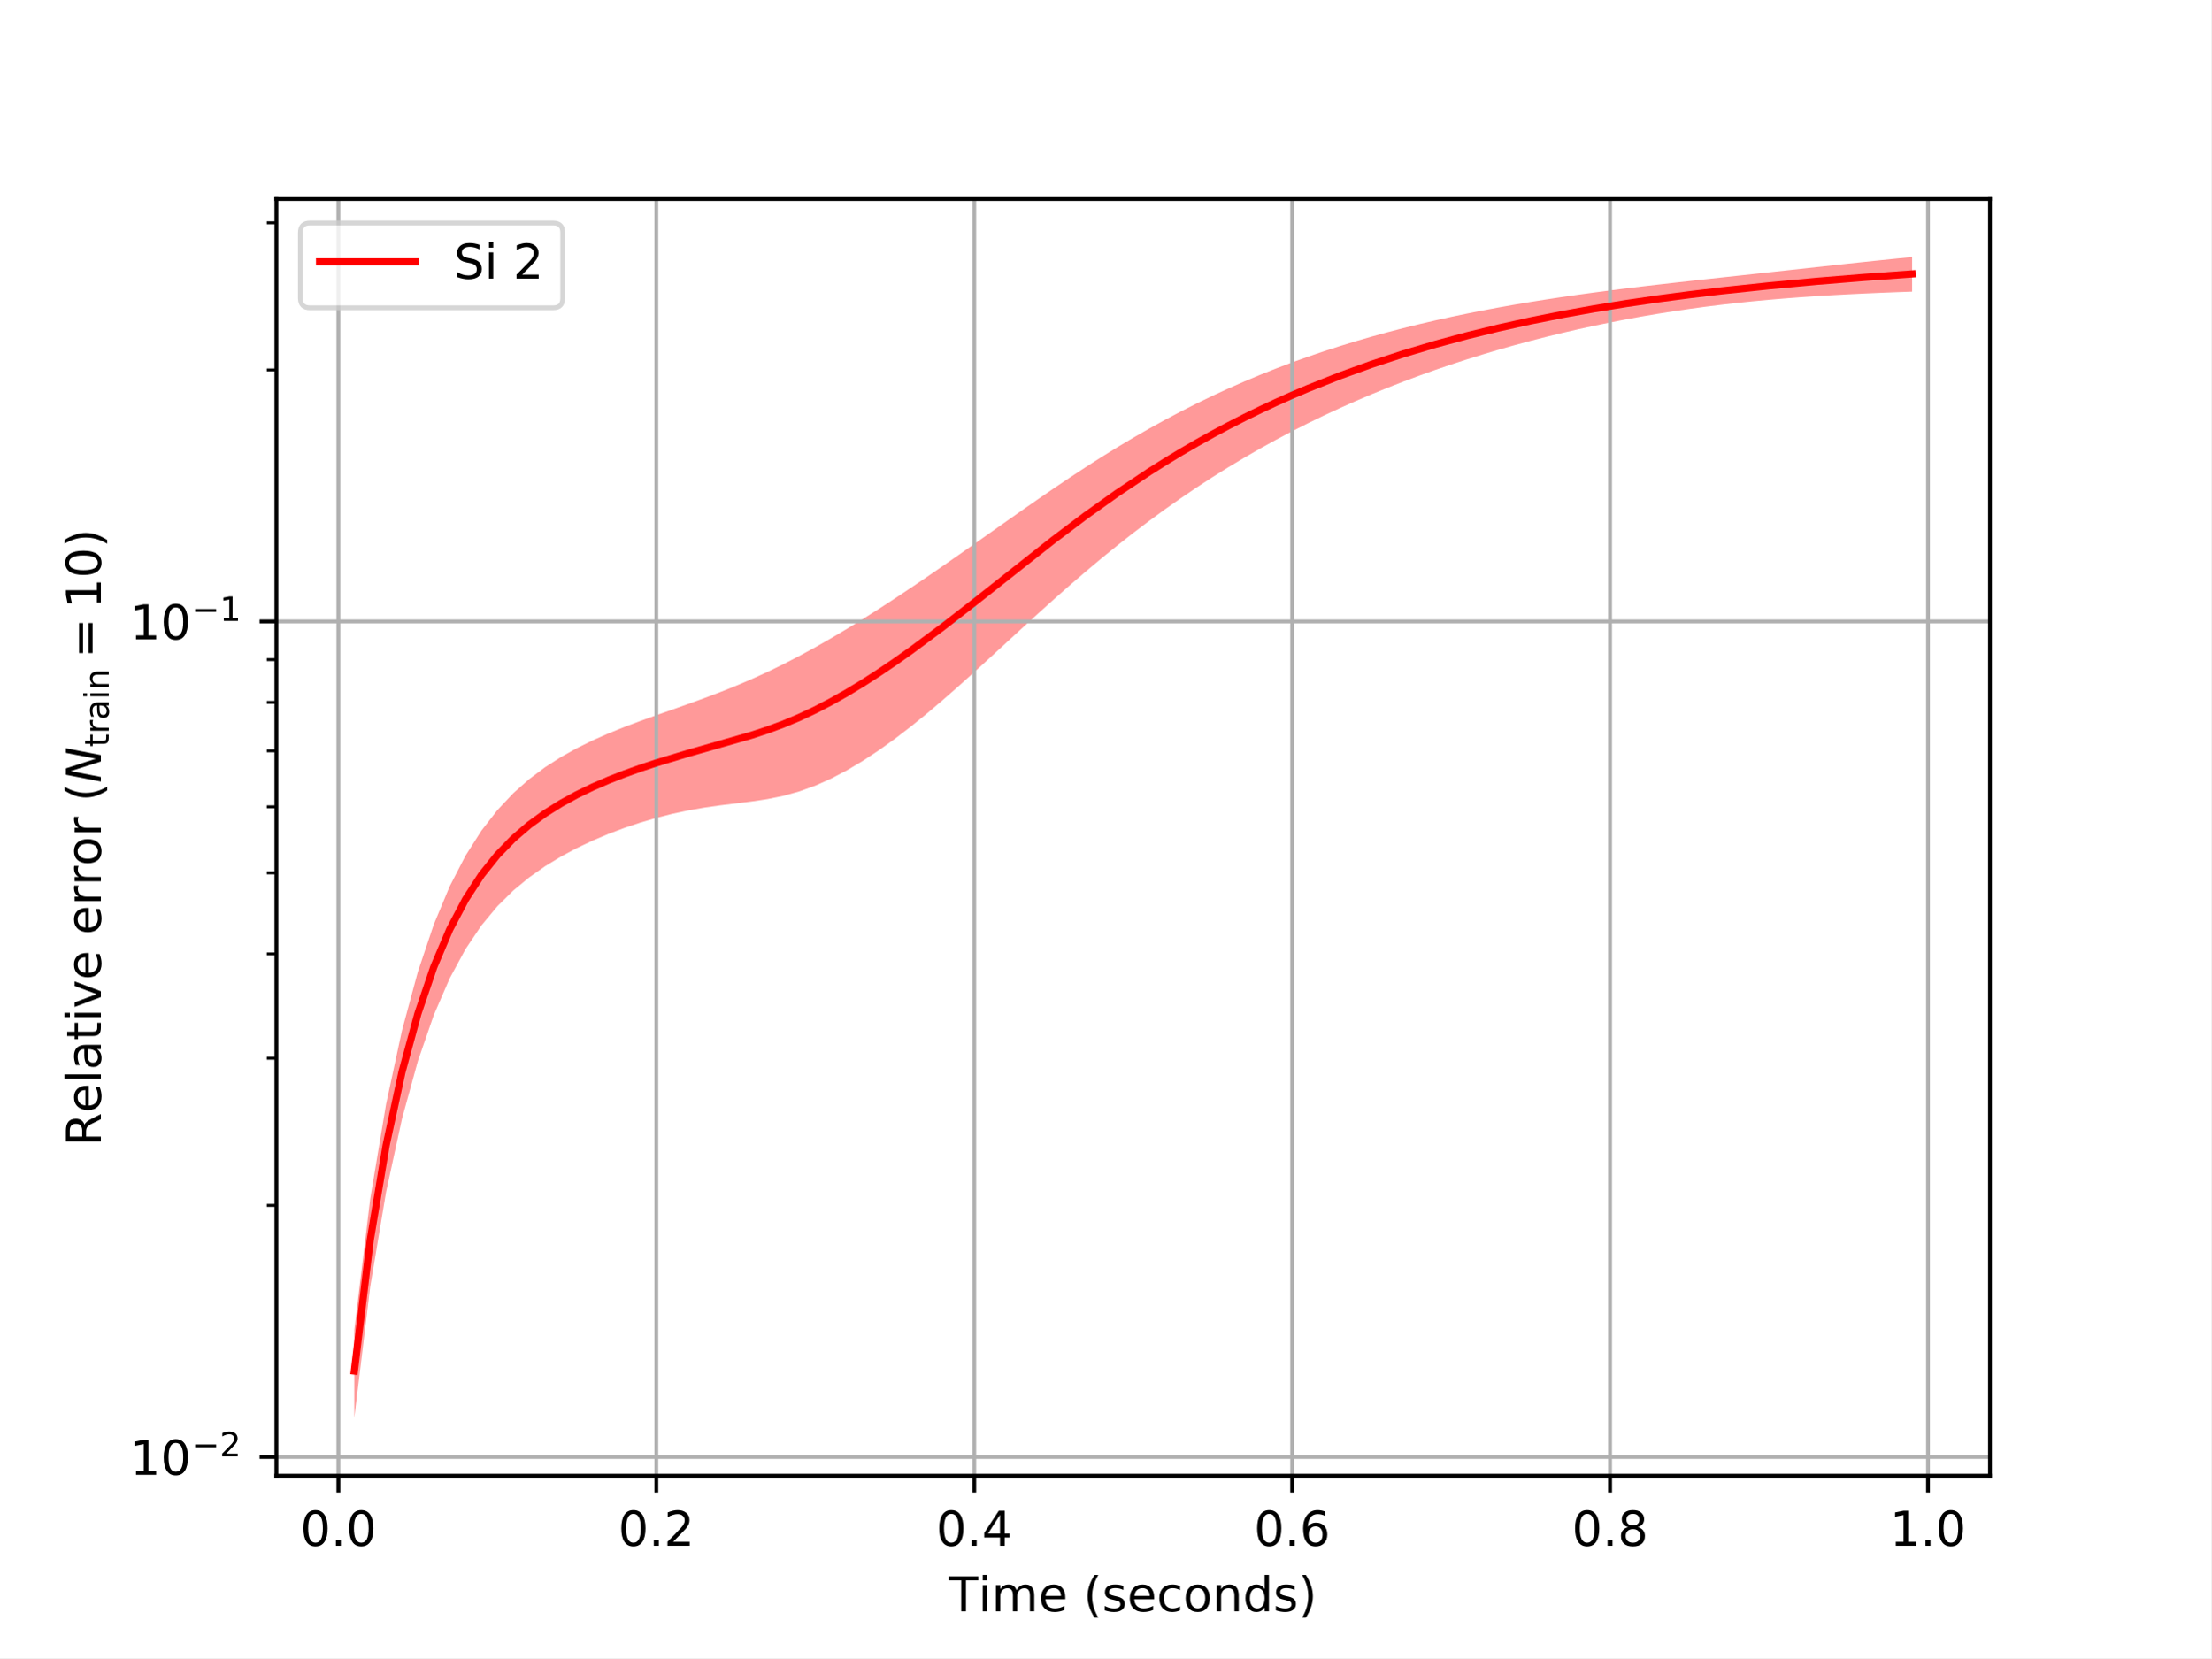
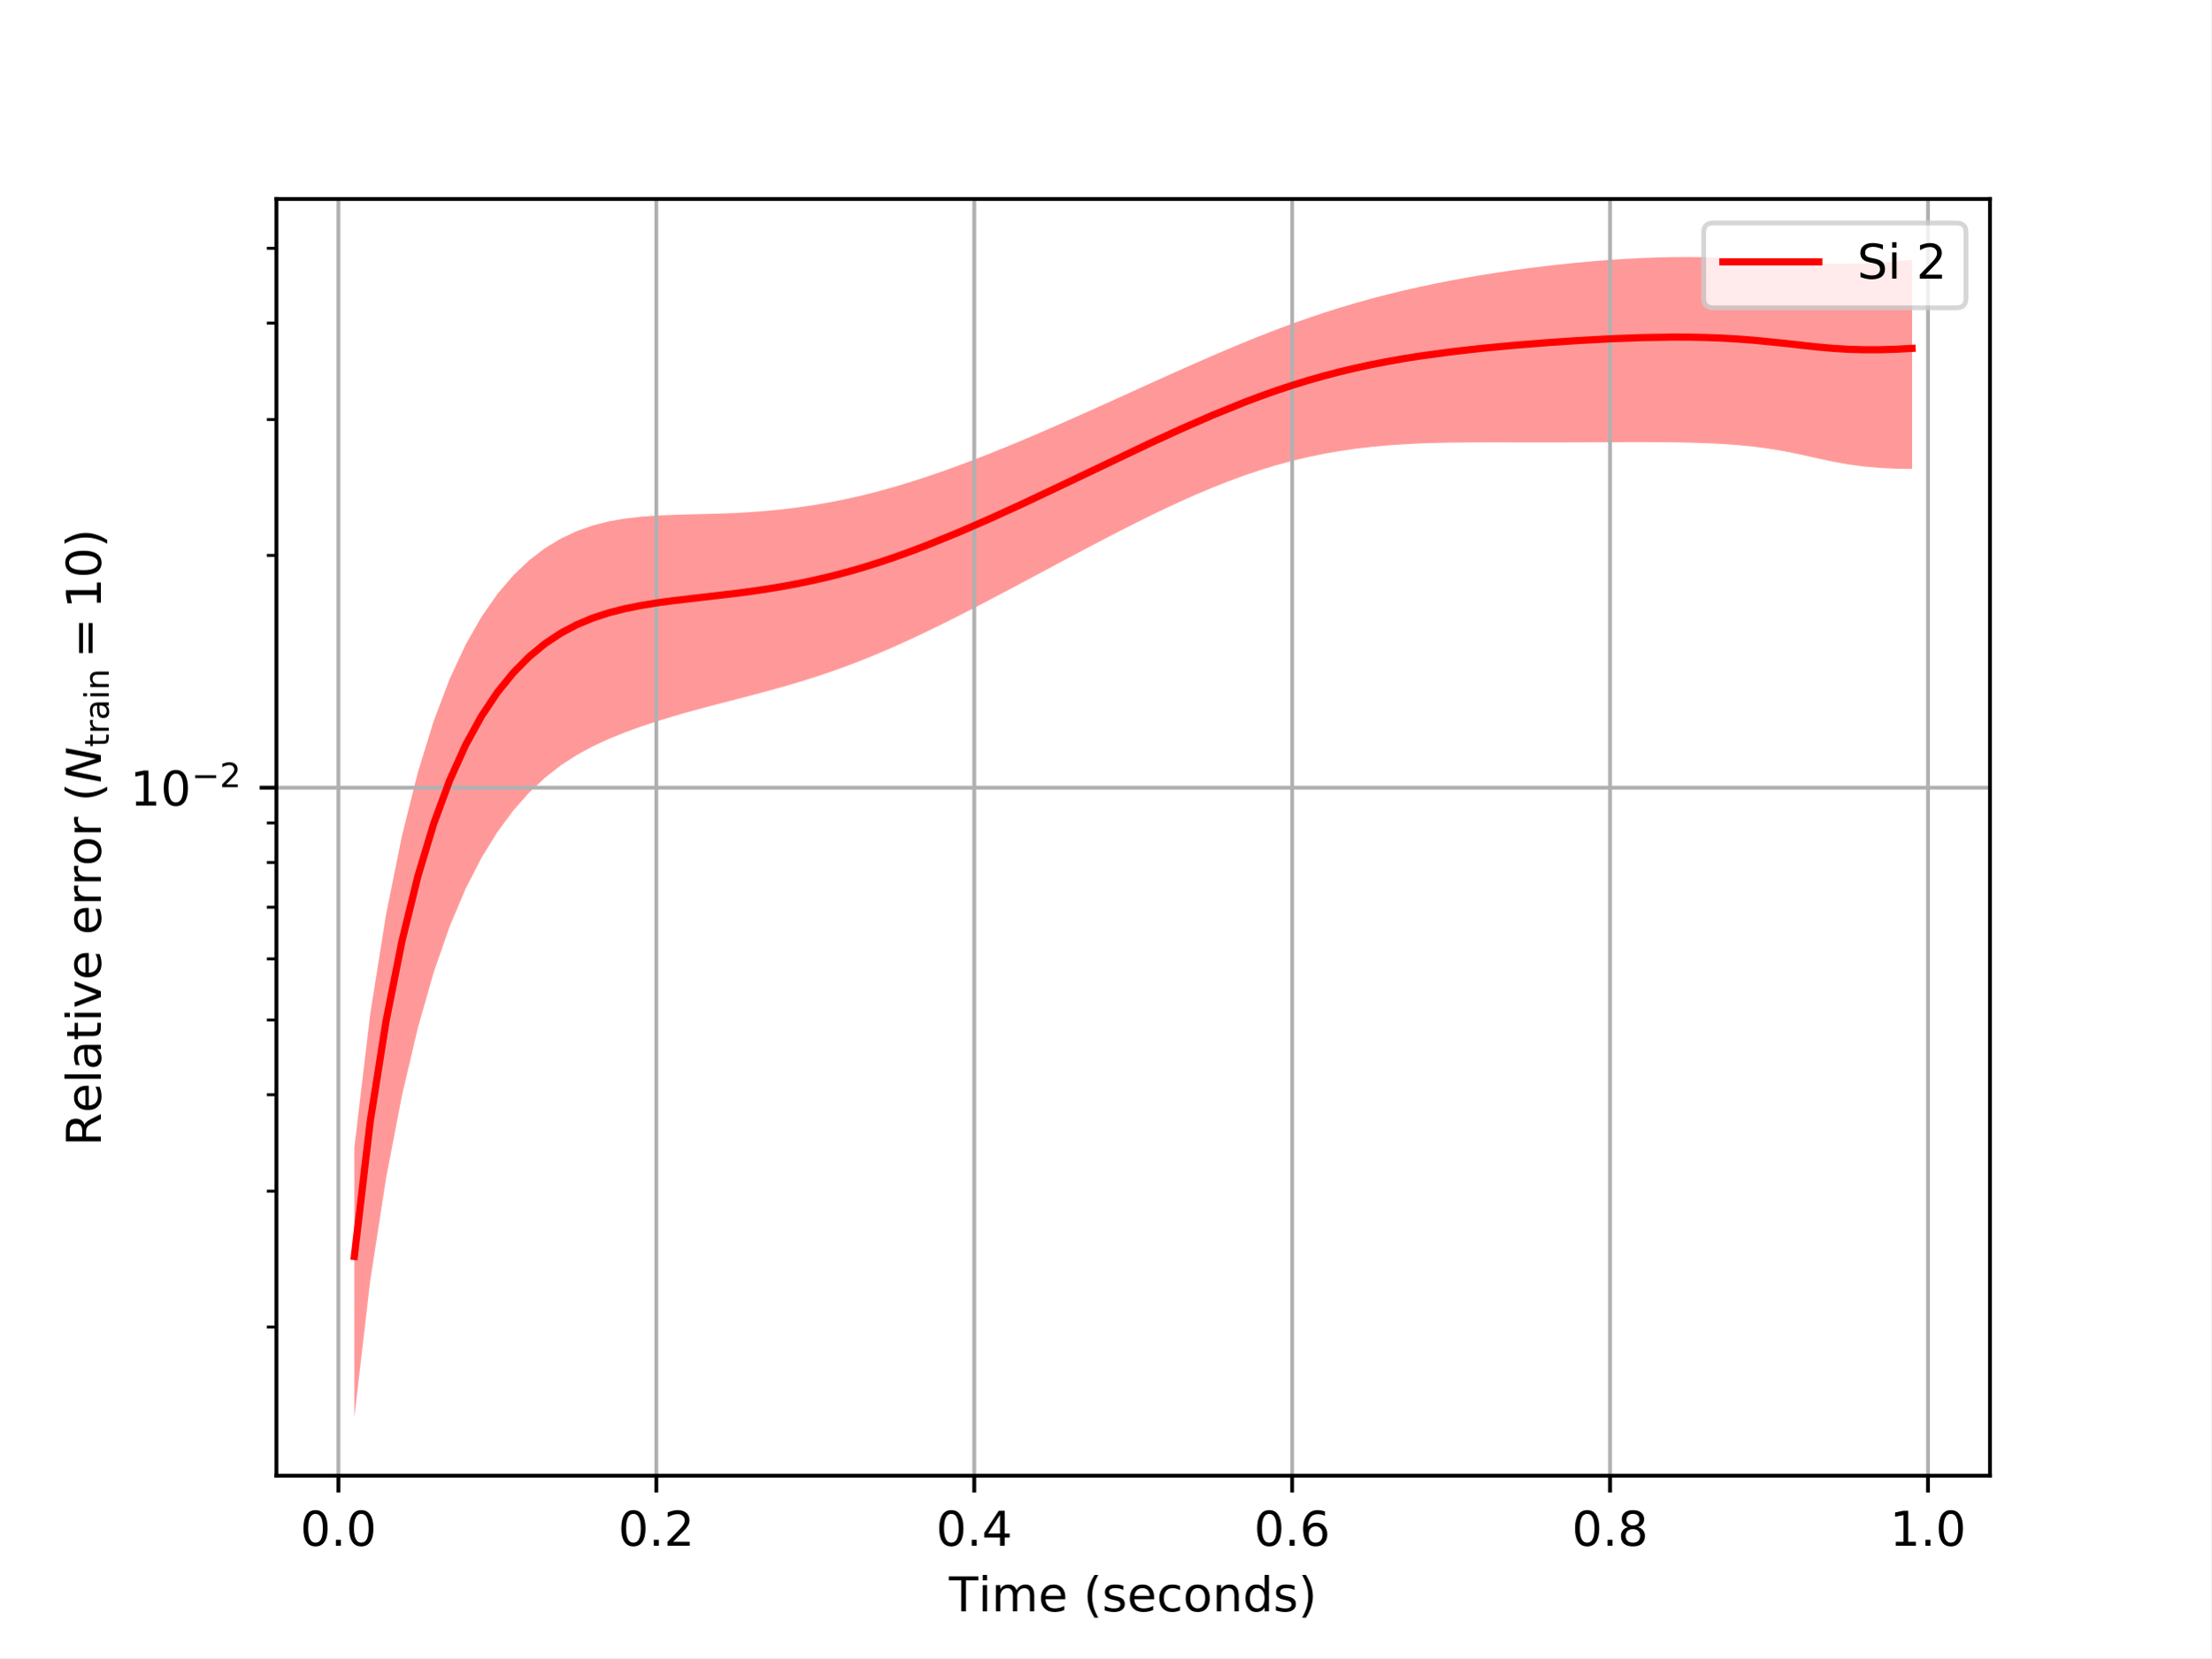
<svg xmlns="http://www.w3.org/2000/svg" xmlns:xlink="http://www.w3.org/1999/xlink" height="345.6pt" version="1.1" viewBox="0 0 460.8 345.6" width="460.8pt">
  <defs>
    <style type="text/css">
*{stroke-linecap:butt;stroke-linejoin:round;white-space:pre;}
  </style>
  </defs>
  <g id="figure_1">
    <g id="patch_1">
      <path d="M 0 345.6  L 460.8 345.6  L 460.8 0  L 0 0  z " style="fill:#ffffff;" />
    </g>
    <g id="axes_1">
      <g id="patch_2">
        <path d="M 57.6 307.584  L 414.72 307.584  L 414.72 41.472  L 57.6 41.472  z " style="fill:#ffffff;" />
      </g>
      <g id="PolyCollection_1">
-         <path clip-path="url(#p4b3e931cfa)" d="M 73.833 277.165  L 73.833 295.488  L 77.146 268.176  L 80.458 248.422  L 83.771 233.171  L 87.084 221.139  L 90.397 211.564  L 93.71 203.917  L 97.022 197.796  L 100.335 192.875  L 103.648 188.886  L 106.961 185.613  L 110.274 182.882  L 113.586 180.553  L 116.899 178.536  L 120.212 176.765  L 123.525 175.195  L 126.838 173.798  L 130.15 172.553  L 133.463 171.445  L 136.776 170.47  L 140.089 169.628  L 143.402 168.92  L 146.714 168.338  L 150.027 167.864  L 153.34 167.457  L 156.653 167.047  L 159.966 166.548  L 163.278 165.871  L 166.591 164.948  L 169.904 163.75  L 173.217 162.273  L 176.53 160.536  L 179.842 158.564  L 183.155 156.38  L 186.468 154.006  L 189.781 151.464  L 193.094 148.778  L 196.406 145.97  L 199.719 143.064  L 203.032 140.084  L 206.345 137.054  L 209.658 134.002  L 212.97 130.952  L 216.283 127.926  L 219.596 124.942  L 222.909 122.016  L 226.222 119.161  L 229.534 116.384  L 232.847 113.692  L 236.16 111.089  L 239.473 108.576  L 242.786 106.153  L 246.098 103.821  L 249.411 101.578  L 252.724 99.422  L 256.037 97.352  L 259.35 95.366  L 262.662 93.461  L 265.975 91.634  L 269.288 89.882  L 272.601 88.204  L 275.914 86.596  L 279.226 85.056  L 282.539 83.581  L 285.852 82.168  L 289.165 80.817  L 292.478 79.523  L 295.79 78.285  L 299.103 77.102  L 302.416 75.971  L 305.729 74.89  L 309.042 73.858  L 312.354 72.873  L 315.667 71.935  L 318.98 71.041  L 322.293 70.191  L 325.606 69.384  L 328.918 68.618  L 332.231 67.894  L 335.544 67.21  L 338.857 66.565  L 342.17 65.96  L 345.482 65.394  L 348.795 64.867  L 352.108 64.378  L 355.421 63.926  L 358.734 63.511  L 362.046 63.133  L 365.359 62.788  L 368.672 62.477  L 371.985 62.196  L 375.298 61.944  L 378.61 61.718  L 381.923 61.516  L 385.236 61.337  L 388.549 61.176  L 391.862 61.031  L 395.174 60.9  L 398.487 60.777  L 398.487 53.568  L 398.487 53.568  L 395.174 53.896  L 391.862 54.236  L 388.549 54.585  L 385.236 54.94  L 381.923 55.301  L 378.61 55.664  L 375.298 56.028  L 371.985 56.392  L 368.672 56.755  L 365.359 57.117  L 362.046 57.478  L 358.734 57.84  L 355.421 58.202  L 352.108 58.568  L 348.795 58.94  L 345.482 59.319  L 342.17 59.709  L 338.857 60.111  L 335.544 60.529  L 332.231 60.964  L 328.918 61.419  L 325.606 61.897  L 322.293 62.4  L 318.98 62.929  L 315.667 63.487  L 312.354 64.076  L 309.042 64.698  L 305.729 65.356  L 302.416 66.05  L 299.103 66.784  L 295.79 67.559  L 292.478 68.378  L 289.165 69.243  L 285.852 70.156  L 282.539 71.12  L 279.226 72.137  L 275.914 73.209  L 272.601 74.34  L 269.288 75.53  L 265.975 76.784  L 262.662 78.103  L 259.35 79.49  L 256.037 80.947  L 252.724 82.476  L 249.411 84.078  L 246.098 85.756  L 242.786 87.508  L 239.473 89.337  L 236.16 91.241  L 232.847 93.219  L 229.534 95.268  L 226.222 97.385  L 222.909 99.563  L 219.596 101.795  L 216.283 104.07  L 212.97 106.378  L 209.658 108.707  L 206.345 111.046  L 203.032 113.383  L 199.719 115.711  L 196.406 118.019  L 193.094 120.299  L 189.781 122.545  L 186.468 124.749  L 183.155 126.905  L 179.842 129.006  L 176.53 131.045  L 173.217 133.014  L 169.904 134.905  L 166.591 136.711  L 163.278 138.423  L 159.966 140.035  L 156.653 141.544  L 153.34 142.955  L 150.027 144.278  L 146.714 145.531  L 143.402 146.732  L 140.089 147.905  L 136.776 149.072  L 133.463 150.264  L 130.15 151.509  L 126.838 152.845  L 123.525 154.31  L 120.212 155.942  L 116.899 157.791  L 113.586 159.916  L 110.274 162.395  L 106.961 165.33  L 103.648 168.853  L 100.335 173.117  L 97.022 178.328  L 93.71 184.744  L 90.397 192.681  L 87.084 202.529  L 83.771 214.768  L 80.458 230.103  L 77.146 249.872  L 73.833 277.165  z " style="fill:#ff0000;fill-opacity:0.4;" />
+         <path clip-path="url(#p723f304c8c)" d="M 73.833 239.285  L 73.833 295.488  L 77.146 267.001  L 80.458 245.53  L 83.771 228.311  L 87.084 214.208  L 90.397 202.613  L 93.71 193.093  L 97.022 185.267  L 100.335 178.8  L 103.648 173.427  L 106.961 168.945  L 110.274 165.202  L 113.586 162.088  L 116.899 159.509  L 120.212 157.367  L 123.525 155.566  L 126.838 154.025  L 130.15 152.682  L 133.463 151.479  L 136.776 150.378  L 140.089 149.36  L 143.402 148.407  L 146.714 147.508  L 150.027 146.641  L 153.34 145.782  L 156.653 144.916  L 159.966 144.029  L 163.278 143.107  L 166.591 142.134  L 169.904 141.097  L 173.217 139.986  L 176.53 138.794  L 179.842 137.52  L 183.155 136.163  L 186.468 134.73  L 189.781 133.228  L 193.094 131.666  L 196.406 130.051  L 199.719 128.392  L 203.032 126.696  L 206.345 124.972  L 209.658 123.227  L 212.97 121.467  L 216.283 119.698  L 219.596 117.927  L 222.909 116.16  L 226.222 114.403  L 229.534 112.663  L 232.847 110.946  L 236.16 109.26  L 239.473 107.614  L 242.786 106.018  L 246.098 104.479  L 249.411 103.008  L 252.724 101.614  L 256.037 100.305  L 259.35 99.088  L 262.662 97.971  L 265.975 96.959  L 269.288 96.057  L 272.601 95.265  L 275.914 94.582  L 279.226 94.003  L 282.539 93.523  L 285.852 93.136  L 289.165 92.833  L 292.478 92.602  L 295.79 92.435  L 299.103 92.321  L 302.416 92.25  L 305.729 92.212  L 309.042 92.198  L 312.354 92.198  L 315.667 92.205  L 318.98 92.212  L 322.293 92.214  L 325.606 92.208  L 328.918 92.197  L 332.231 92.181  L 335.544 92.165  L 338.857 92.153  L 342.17 92.148  L 345.482 92.159  L 348.795 92.191  L 352.108 92.255  L 355.421 92.362  L 358.734 92.524  L 362.046 92.759  L 365.359 93.084  L 368.672 93.519  L 371.985 94.076  L 375.298 94.751  L 378.61 95.497  L 381.923 96.212  L 385.236 96.804  L 388.549 97.243  L 391.862 97.534  L 395.174 97.693  L 398.487 97.74  L 398.487 54.162  L 398.487 54.162  L 395.174 54.465  L 391.862 54.706  L 388.549 54.878  L 385.236 54.973  L 381.923 54.985  L 378.61 54.915  L 375.298 54.768  L 371.985 54.563  L 368.672 54.325  L 365.359 54.087  L 362.046 53.878  L 358.734 53.716  L 355.421 53.612  L 352.108 53.568  L 348.795 53.583  L 345.482 53.654  L 342.17 53.777  L 338.857 53.949  L 335.544 54.165  L 332.231 54.423  L 328.918 54.72  L 325.606 55.055  L 322.293 55.425  L 318.98 55.832  L 315.667 56.276  L 312.354 56.758  L 309.042 57.28  L 305.729 57.842  L 302.416 58.448  L 299.103 59.1  L 295.79 59.801  L 292.478 60.552  L 289.165 61.359  L 285.852 62.222  L 282.539 63.145  L 279.226 64.131  L 275.914 65.18  L 272.601 66.293  L 269.288 67.467  L 265.975 68.7  L 262.662 69.988  L 259.35 71.325  L 256.037 72.705  L 252.724 74.122  L 249.411 75.567  L 246.098 77.036  L 242.786 78.522  L 239.473 80.018  L 236.16 81.519  L 232.847 83.021  L 229.534 84.519  L 226.222 86.009  L 222.909 87.485  L 219.596 88.944  L 216.283 90.38  L 212.97 91.788  L 209.658 93.164  L 206.345 94.502  L 203.032 95.797  L 199.719 97.044  L 196.406 98.238  L 193.094 99.373  L 189.781 100.444  L 186.468 101.445  L 183.155 102.369  L 179.842 103.212  L 176.53 103.968  L 173.217 104.636  L 169.904 105.218  L 166.591 105.713  L 163.278 106.126  L 159.966 106.459  L 156.653 106.72  L 153.34 106.914  L 150.027 107.048  L 146.714 107.141  L 143.402 107.22  L 140.089 107.319  L 136.776 107.467  L 133.463 107.708  L 130.15 108.092  L 126.838 108.675  L 123.525 109.521  L 120.212 110.689  L 116.899 112.24  L 113.586 114.242  L 110.274 116.776  L 106.961 119.93  L 103.648 123.813  L 100.335 128.569  L 97.022 134.385  L 93.71 141.5  L 90.397 150.225  L 87.084 160.948  L 83.771 174.162  L 80.458 190.563  L 77.146 211.347  L 73.833 239.285  z " style="fill:#ff0000;fill-opacity:0.4;" />
      </g>
      <g id="matplotlib.axis_1">
        <g id="xtick_1">
          <g id="line2d_1">
-             <path clip-path="url(#p4b3e931cfa)" d="M 70.52 307.584  L 70.52 41.472  " style="fill:none;stroke:#b0b0b0;stroke-linecap:square;stroke-width:0.8;" />
+             <path clip-path="url(#p723f304c8c)" d="M 70.52 307.584  L 70.52 41.472  " style="fill:none;stroke:#b0b0b0;stroke-linecap:square;stroke-width:0.8;" />
          </g>
          <g id="line2d_2">
            <defs>
-               <path d="M 0 0  L 0 3.5  " id="m1b6d0af76f" style="stroke:#000000;stroke-width:0.8;" />
-             </defs>
-             <g>
-               <use style="stroke:#000000;stroke-width:0.8;" x="70.52" xlink:href="#m1b6d0af76f" y="307.584" />
+               <path d="M 0 0  L 0 3.5  " id="maeaa865f79" style="stroke:#000000;stroke-width:0.8;" />
+             </defs>
+             <g>
+               <use style="stroke:#000000;stroke-width:0.8;" x="70.52" xlink:href="#maeaa865f79" y="307.584" />
            </g>
          </g>
          <g id="text_1">
            <defs>
              <path d="M 31.781 66.406  Q 24.172 66.406 20.328 58.906  Q 16.5 51.422 16.5 36.375  Q 16.5 21.391 20.328 13.891  Q 24.172 6.391 31.781 6.391  Q 39.453 6.391 43.281 13.891  Q 47.125 21.391 47.125 36.375  Q 47.125 51.422 43.281 58.906  Q 39.453 66.406 31.781 66.406  z M 31.781 74.219  Q 44.047 74.219 50.516 64.516  Q 56.984 54.828 56.984 36.375  Q 56.984 17.969 50.516 8.266  Q 44.047 -1.422 31.781 -1.422  Q 19.531 -1.422 13.062 8.266  Q 6.594 17.969 6.594 36.375  Q 6.594 54.828 13.062 64.516  Q 19.531 74.219 31.781 74.219  z " id="DejaVuSans-48" />
              <path d="M 10.688 12.406  L 21 12.406  L 21 0  L 10.688 0  z " id="DejaVuSans-46" />
            </defs>
            <g transform="translate(62.56836 322.1824)scale(0.1 -0.1)">
              <use xlink:href="#DejaVuSans-48" />
              <use x="63.623" xlink:href="#DejaVuSans-46" />
              <use x="95.41" xlink:href="#DejaVuSans-48" />
            </g>
          </g>
        </g>
        <g id="xtick_2">
          <g id="line2d_3">
-             <path clip-path="url(#p4b3e931cfa)" d="M 136.776 307.584  L 136.776 41.472  " style="fill:none;stroke:#b0b0b0;stroke-linecap:square;stroke-width:0.8;" />
+             <path clip-path="url(#p723f304c8c)" d="M 136.776 307.584  L 136.776 41.472  " style="fill:none;stroke:#b0b0b0;stroke-linecap:square;stroke-width:0.8;" />
          </g>
          <g id="line2d_4">
            <g>
-               <use style="stroke:#000000;stroke-width:0.8;" x="136.776" xlink:href="#m1b6d0af76f" y="307.584" />
+               <use style="stroke:#000000;stroke-width:0.8;" x="136.776" xlink:href="#maeaa865f79" y="307.584" />
            </g>
          </g>
          <g id="text_2">
            <defs>
              <path d="M 19.188 8.297  L 53.609 8.297  L 53.609 0  L 7.328 0  L 7.328 8.297  Q 12.938 14.109 22.625 23.891  Q 32.328 33.688 34.812 36.531  Q 39.547 41.844 41.422 45.531  Q 43.312 49.219 43.312 52.781  Q 43.312 58.594 39.234 62.25  Q 35.156 65.922 28.609 65.922  Q 23.969 65.922 18.812 64.312  Q 13.672 62.703 7.812 59.422  L 7.812 69.391  Q 13.766 71.781 18.938 73  Q 24.125 74.219 28.422 74.219  Q 39.75 74.219 46.484 68.547  Q 53.219 62.891 53.219 53.422  Q 53.219 48.922 51.531 44.891  Q 49.859 40.875 45.406 35.406  Q 44.188 33.984 37.641 27.219  Q 31.109 20.453 19.188 8.297  z " id="DejaVuSans-50" />
            </defs>
            <g transform="translate(128.8244 322.1824)scale(0.1 -0.1)">
              <use xlink:href="#DejaVuSans-48" />
              <use x="63.623" xlink:href="#DejaVuSans-46" />
              <use x="95.41" xlink:href="#DejaVuSans-50" />
            </g>
          </g>
        </g>
        <g id="xtick_3">
          <g id="line2d_5">
-             <path clip-path="url(#p4b3e931cfa)" d="M 203.032 307.584  L 203.032 41.472  " style="fill:none;stroke:#b0b0b0;stroke-linecap:square;stroke-width:0.8;" />
+             <path clip-path="url(#p723f304c8c)" d="M 203.032 307.584  L 203.032 41.472  " style="fill:none;stroke:#b0b0b0;stroke-linecap:square;stroke-width:0.8;" />
          </g>
          <g id="line2d_6">
            <g>
-               <use style="stroke:#000000;stroke-width:0.8;" x="203.032" xlink:href="#m1b6d0af76f" y="307.584" />
+               <use style="stroke:#000000;stroke-width:0.8;" x="203.032" xlink:href="#maeaa865f79" y="307.584" />
            </g>
          </g>
          <g id="text_3">
            <defs>
              <path d="M 37.797 64.312  L 12.891 25.391  L 37.797 25.391  z M 35.203 72.906  L 47.609 72.906  L 47.609 25.391  L 58.016 25.391  L 58.016 17.188  L 47.609 17.188  L 47.609 0  L 37.797 0  L 37.797 17.188  L 4.891 17.188  L 4.891 26.703  z " id="DejaVuSans-52" />
            </defs>
            <g transform="translate(195.0804 322.1824)scale(0.1 -0.1)">
              <use xlink:href="#DejaVuSans-48" />
              <use x="63.623" xlink:href="#DejaVuSans-46" />
              <use x="95.41" xlink:href="#DejaVuSans-52" />
            </g>
          </g>
        </g>
        <g id="xtick_4">
          <g id="line2d_7">
-             <path clip-path="url(#p4b3e931cfa)" d="M 269.288 307.584  L 269.288 41.472  " style="fill:none;stroke:#b0b0b0;stroke-linecap:square;stroke-width:0.8;" />
+             <path clip-path="url(#p723f304c8c)" d="M 269.288 307.584  L 269.288 41.472  " style="fill:none;stroke:#b0b0b0;stroke-linecap:square;stroke-width:0.8;" />
          </g>
          <g id="line2d_8">
            <g>
-               <use style="stroke:#000000;stroke-width:0.8;" x="269.288" xlink:href="#m1b6d0af76f" y="307.584" />
+               <use style="stroke:#000000;stroke-width:0.8;" x="269.288" xlink:href="#maeaa865f79" y="307.584" />
            </g>
          </g>
          <g id="text_4">
            <defs>
              <path d="M 33.016 40.375  Q 26.375 40.375 22.484 35.828  Q 18.609 31.297 18.609 23.391  Q 18.609 15.531 22.484 10.953  Q 26.375 6.391 33.016 6.391  Q 39.656 6.391 43.531 10.953  Q 47.406 15.531 47.406 23.391  Q 47.406 31.297 43.531 35.828  Q 39.656 40.375 33.016 40.375  z M 52.594 71.297  L 52.594 62.312  Q 48.875 64.062 45.094 64.984  Q 41.312 65.922 37.594 65.922  Q 27.828 65.922 22.672 59.328  Q 17.531 52.734 16.797 39.406  Q 19.672 43.656 24.016 45.922  Q 28.375 48.188 33.594 48.188  Q 44.578 48.188 50.953 41.516  Q 57.328 34.859 57.328 23.391  Q 57.328 12.156 50.688 5.359  Q 44.047 -1.422 33.016 -1.422  Q 20.359 -1.422 13.672 8.266  Q 6.984 17.969 6.984 36.375  Q 6.984 53.656 15.188 63.938  Q 23.391 74.219 37.203 74.219  Q 40.922 74.219 44.703 73.484  Q 48.484 72.75 52.594 71.297  z " id="DejaVuSans-54" />
            </defs>
            <g transform="translate(261.3365 322.1824)scale(0.1 -0.1)">
              <use xlink:href="#DejaVuSans-48" />
              <use x="63.623" xlink:href="#DejaVuSans-46" />
              <use x="95.41" xlink:href="#DejaVuSans-54" />
            </g>
          </g>
        </g>
        <g id="xtick_5">
          <g id="line2d_9">
-             <path clip-path="url(#p4b3e931cfa)" d="M 335.544 307.584  L 335.544 41.472  " style="fill:none;stroke:#b0b0b0;stroke-linecap:square;stroke-width:0.8;" />
+             <path clip-path="url(#p723f304c8c)" d="M 335.544 307.584  L 335.544 41.472  " style="fill:none;stroke:#b0b0b0;stroke-linecap:square;stroke-width:0.8;" />
          </g>
          <g id="line2d_10">
            <g>
-               <use style="stroke:#000000;stroke-width:0.8;" x="335.544" xlink:href="#m1b6d0af76f" y="307.584" />
+               <use style="stroke:#000000;stroke-width:0.8;" x="335.544" xlink:href="#maeaa865f79" y="307.584" />
            </g>
          </g>
          <g id="text_5">
            <defs>
              <path d="M 31.781 34.625  Q 24.75 34.625 20.719 30.859  Q 16.703 27.094 16.703 20.516  Q 16.703 13.922 20.719 10.156  Q 24.75 6.391 31.781 6.391  Q 38.812 6.391 42.859 10.172  Q 46.922 13.969 46.922 20.516  Q 46.922 27.094 42.891 30.859  Q 38.875 34.625 31.781 34.625  z M 21.922 38.812  Q 15.578 40.375 12.031 44.719  Q 8.5 49.078 8.5 55.328  Q 8.5 64.062 14.719 69.141  Q 20.953 74.219 31.781 74.219  Q 42.672 74.219 48.875 69.141  Q 55.078 64.062 55.078 55.328  Q 55.078 49.078 51.531 44.719  Q 48 40.375 41.703 38.812  Q 48.828 37.156 52.797 32.312  Q 56.781 27.484 56.781 20.516  Q 56.781 9.906 50.312 4.234  Q 43.844 -1.422 31.781 -1.422  Q 19.734 -1.422 13.25 4.234  Q 6.781 9.906 6.781 20.516  Q 6.781 27.484 10.781 32.312  Q 14.797 37.156 21.922 38.812  z M 18.312 54.391  Q 18.312 48.734 21.844 45.562  Q 25.391 42.391 31.781 42.391  Q 38.141 42.391 41.719 45.562  Q 45.312 48.734 45.312 54.391  Q 45.312 60.062 41.719 63.234  Q 38.141 66.406 31.781 66.406  Q 25.391 66.406 21.844 63.234  Q 18.312 60.062 18.312 54.391  z " id="DejaVuSans-56" />
            </defs>
            <g transform="translate(327.5925 322.1824)scale(0.1 -0.1)">
              <use xlink:href="#DejaVuSans-48" />
              <use x="63.623" xlink:href="#DejaVuSans-46" />
              <use x="95.41" xlink:href="#DejaVuSans-56" />
            </g>
          </g>
        </g>
        <g id="xtick_6">
          <g id="line2d_11">
-             <path clip-path="url(#p4b3e931cfa)" d="M 401.8 307.584  L 401.8 41.472  " style="fill:none;stroke:#b0b0b0;stroke-linecap:square;stroke-width:0.8;" />
+             <path clip-path="url(#p723f304c8c)" d="M 401.8 307.584  L 401.8 41.472  " style="fill:none;stroke:#b0b0b0;stroke-linecap:square;stroke-width:0.8;" />
          </g>
          <g id="line2d_12">
            <g>
-               <use style="stroke:#000000;stroke-width:0.8;" x="401.8" xlink:href="#m1b6d0af76f" y="307.584" />
+               <use style="stroke:#000000;stroke-width:0.8;" x="401.8" xlink:href="#maeaa865f79" y="307.584" />
            </g>
          </g>
          <g id="text_6">
            <defs>
              <path d="M 12.406 8.297  L 28.516 8.297  L 28.516 63.922  L 10.984 60.406  L 10.984 69.391  L 28.422 72.906  L 38.281 72.906  L 38.281 8.297  L 54.391 8.297  L 54.391 0  L 12.406 0  z " id="DejaVuSans-49" />
            </defs>
            <g transform="translate(393.8485 322.1824)scale(0.1 -0.1)">
              <use xlink:href="#DejaVuSans-49" />
              <use x="63.623" xlink:href="#DejaVuSans-46" />
              <use x="95.41" xlink:href="#DejaVuSans-48" />
            </g>
          </g>
        </g>
        <g id="text_7">
          <defs>
            <path d="M -0.297 72.906  L 61.375 72.906  L 61.375 64.594  L 35.5 64.594  L 35.5 0  L 25.594 0  L 25.594 64.594  L -0.297 64.594  z " id="DejaVuSans-84" />
            <path d="M 9.422 54.688  L 18.406 54.688  L 18.406 0  L 9.422 0  z M 9.422 75.984  L 18.406 75.984  L 18.406 64.594  L 9.422 64.594  z " id="DejaVuSans-105" />
            <path d="M 52 44.188  Q 55.375 50.25 60.062 53.125  Q 64.75 56 71.094 56  Q 79.641 56 84.281 50.016  Q 88.922 44.047 88.922 33.016  L 88.922 0  L 79.891 0  L 79.891 32.719  Q 79.891 40.578 77.094 44.375  Q 74.312 48.188 68.609 48.188  Q 61.625 48.188 57.562 43.547  Q 53.516 38.922 53.516 30.906  L 53.516 0  L 44.484 0  L 44.484 32.719  Q 44.484 40.625 41.703 44.406  Q 38.922 48.188 33.109 48.188  Q 26.219 48.188 22.156 43.531  Q 18.109 38.875 18.109 30.906  L 18.109 0  L 9.078 0  L 9.078 54.688  L 18.109 54.688  L 18.109 46.188  Q 21.188 51.219 25.484 53.609  Q 29.781 56 35.688 56  Q 41.656 56 45.828 52.969  Q 50 49.953 52 44.188  z " id="DejaVuSans-109" />
            <path d="M 56.203 29.594  L 56.203 25.203  L 14.891 25.203  Q 15.484 15.922 20.484 11.062  Q 25.484 6.203 34.422 6.203  Q 39.594 6.203 44.453 7.469  Q 49.312 8.734 54.109 11.281  L 54.109 2.781  Q 49.266 0.734 44.188 -0.344  Q 39.109 -1.422 33.891 -1.422  Q 20.797 -1.422 13.156 6.188  Q 5.516 13.812 5.516 26.812  Q 5.516 40.234 12.766 48.109  Q 20.016 56 32.328 56  Q 43.359 56 49.781 48.891  Q 56.203 41.797 56.203 29.594  z M 47.219 32.234  Q 47.125 39.594 43.094 43.984  Q 39.062 48.391 32.422 48.391  Q 24.906 48.391 20.391 44.141  Q 15.875 39.891 15.188 32.172  z " id="DejaVuSans-101" />
            <path d="M 31 75.875  Q 24.469 64.656 21.281 53.656  Q 18.109 42.672 18.109 31.391  Q 18.109 20.125 21.312 9.062  Q 24.516 -2 31 -13.188  L 23.188 -13.188  Q 15.875 -1.703 12.234 9.375  Q 8.594 20.453 8.594 31.391  Q 8.594 42.281 12.203 53.312  Q 15.828 64.359 23.188 75.875  z " id="DejaVuSans-40" />
            <path d="M 44.281 53.078  L 44.281 44.578  Q 40.484 46.531 36.375 47.5  Q 32.281 48.484 27.875 48.484  Q 21.188 48.484 17.844 46.438  Q 14.5 44.391 14.5 40.281  Q 14.5 37.156 16.891 35.375  Q 19.281 33.594 26.516 31.984  L 29.594 31.297  Q 39.156 29.25 43.188 25.516  Q 47.219 21.781 47.219 15.094  Q 47.219 7.469 41.188 3.016  Q 35.156 -1.422 24.609 -1.422  Q 20.219 -1.422 15.453 -0.562  Q 10.688 0.297 5.422 2  L 5.422 11.281  Q 10.406 8.688 15.234 7.391  Q 20.062 6.109 24.812 6.109  Q 31.156 6.109 34.562 8.281  Q 37.984 10.453 37.984 14.406  Q 37.984 18.062 35.516 20.016  Q 33.062 21.969 24.703 23.781  L 21.578 24.516  Q 13.234 26.266 9.516 29.906  Q 5.812 33.547 5.812 39.891  Q 5.812 47.609 11.281 51.797  Q 16.75 56 26.812 56  Q 31.781 56 36.172 55.266  Q 40.578 54.547 44.281 53.078  z " id="DejaVuSans-115" />
            <path d="M 48.781 52.594  L 48.781 44.188  Q 44.969 46.297 41.141 47.344  Q 37.312 48.391 33.406 48.391  Q 24.656 48.391 19.812 42.844  Q 14.984 37.312 14.984 27.297  Q 14.984 17.281 19.812 11.734  Q 24.656 6.203 33.406 6.203  Q 37.312 6.203 41.141 7.25  Q 44.969 8.297 48.781 10.406  L 48.781 2.094  Q 45.016 0.344 40.984 -0.531  Q 36.969 -1.422 32.422 -1.422  Q 20.062 -1.422 12.781 6.344  Q 5.516 14.109 5.516 27.297  Q 5.516 40.672 12.859 48.328  Q 20.219 56 33.016 56  Q 37.156 56 41.109 55.141  Q 45.062 54.297 48.781 52.594  z " id="DejaVuSans-99" />
            <path d="M 30.609 48.391  Q 23.391 48.391 19.188 42.75  Q 14.984 37.109 14.984 27.297  Q 14.984 17.484 19.156 11.844  Q 23.344 6.203 30.609 6.203  Q 37.797 6.203 41.984 11.859  Q 46.188 17.531 46.188 27.297  Q 46.188 37.016 41.984 42.703  Q 37.797 48.391 30.609 48.391  z M 30.609 56  Q 42.328 56 49.016 48.375  Q 55.719 40.766 55.719 27.297  Q 55.719 13.875 49.016 6.219  Q 42.328 -1.422 30.609 -1.422  Q 18.844 -1.422 12.172 6.219  Q 5.516 13.875 5.516 27.297  Q 5.516 40.766 12.172 48.375  Q 18.844 56 30.609 56  z " id="DejaVuSans-111" />
            <path d="M 54.891 33.016  L 54.891 0  L 45.906 0  L 45.906 32.719  Q 45.906 40.484 42.875 44.328  Q 39.844 48.188 33.797 48.188  Q 26.516 48.188 22.312 43.547  Q 18.109 38.922 18.109 30.906  L 18.109 0  L 9.078 0  L 9.078 54.688  L 18.109 54.688  L 18.109 46.188  Q 21.344 51.125 25.703 53.562  Q 30.078 56 35.797 56  Q 45.219 56 50.047 50.172  Q 54.891 44.344 54.891 33.016  z " id="DejaVuSans-110" />
            <path d="M 45.406 46.391  L 45.406 75.984  L 54.391 75.984  L 54.391 0  L 45.406 0  L 45.406 8.203  Q 42.578 3.328 38.25 0.953  Q 33.938 -1.422 27.875 -1.422  Q 17.969 -1.422 11.734 6.484  Q 5.516 14.406 5.516 27.297  Q 5.516 40.188 11.734 48.094  Q 17.969 56 27.875 56  Q 33.938 56 38.25 53.625  Q 42.578 51.266 45.406 46.391  z M 14.797 27.297  Q 14.797 17.391 18.875 11.75  Q 22.953 6.109 30.078 6.109  Q 37.203 6.109 41.297 11.75  Q 45.406 17.391 45.406 27.297  Q 45.406 37.203 41.297 42.844  Q 37.203 48.484 30.078 48.484  Q 22.953 48.484 18.875 42.844  Q 14.797 37.203 14.797 27.297  z " id="DejaVuSans-100" />
            <path d="M 8.016 75.875  L 15.828 75.875  Q 23.141 64.359 26.781 53.312  Q 30.422 42.281 30.422 31.391  Q 30.422 20.453 26.781 9.375  Q 23.141 -1.703 15.828 -13.188  L 8.016 -13.188  Q 14.5 -2 17.703 9.062  Q 20.906 20.125 20.906 31.391  Q 20.906 42.672 17.703 53.656  Q 14.5 64.656 8.016 75.875  z " id="DejaVuSans-41" />
          </defs>
          <g transform="translate(197.76 335.8606)scale(0.1 -0.1)">
            <use transform="translate(0 0.015625)" xlink:href="#DejaVuSans-84" />
            <use transform="translate(61.08398 0.015625)" xlink:href="#DejaVuSans-105" />
            <use transform="translate(88.86719 0.015625)" xlink:href="#DejaVuSans-109" />
            <use transform="translate(186.2793 0.015625)" xlink:href="#DejaVuSans-101" />
            <use transform="translate(280.2731 0.015625)" xlink:href="#DejaVuSans-40" />
            <use transform="translate(319.2868 0.015625)" xlink:href="#DejaVuSans-115" />
            <use transform="translate(371.3864 0.015625)" xlink:href="#DejaVuSans-101" />
            <use transform="translate(432.9098 0.015625)" xlink:href="#DejaVuSans-99" />
            <use transform="translate(487.8903 0.015625)" xlink:href="#DejaVuSans-111" />
            <use transform="translate(549.0719 0.015625)" xlink:href="#DejaVuSans-110" />
            <use transform="translate(612.4508 0.015625)" xlink:href="#DejaVuSans-100" />
            <use transform="translate(675.9274 0.015625)" xlink:href="#DejaVuSans-115" />
            <use transform="translate(728.027 0.015625)" xlink:href="#DejaVuSans-41" />
          </g>
        </g>
      </g>
      <g id="matplotlib.axis_2">
        <g id="ytick_1">
          <g id="line2d_13">
-             <path clip-path="url(#p4b3e931cfa)" d="M 57.6 303.673  L 414.72 303.673  " style="fill:none;stroke:#b0b0b0;stroke-linecap:square;stroke-width:0.8;" />
+             <path clip-path="url(#p723f304c8c)" d="M 57.6 164.176  L 414.72 164.176  " style="fill:none;stroke:#b0b0b0;stroke-linecap:square;stroke-width:0.8;" />
          </g>
          <g id="line2d_14">
            <defs>
-               <path d="M 0 0  L -3.5 0  " id="mcaed6c2901" style="stroke:#000000;stroke-width:0.8;" />
-             </defs>
-             <g>
-               <use style="stroke:#000000;stroke-width:0.8;" x="57.6" xlink:href="#mcaed6c2901" y="303.673" />
+               <path d="M 0 0  L -3.5 0  " id="m9027356f69" style="stroke:#000000;stroke-width:0.8;" />
+             </defs>
+             <g>
+               <use style="stroke:#000000;stroke-width:0.8;" x="57.6" xlink:href="#m9027356f69" y="164.176" />
            </g>
          </g>
          <g id="text_8">
            <defs>
              <path d="M 10.594 35.5  L 73.188 35.5  L 73.188 27.203  L 10.594 27.203  z " id="DejaVuSans-8722" />
            </defs>
-             <g transform="translate(27.1 307.4723)scale(0.1 -0.1)">
+             <g transform="translate(27.1 167.9747)scale(0.1 -0.1)">
              <use transform="translate(0 0.765625)" xlink:href="#DejaVuSans-49" />
              <use transform="translate(63.62305 0.765625)" xlink:href="#DejaVuSans-48" />
              <use transform="translate(128.2031 39.04688)scale(0.7)" xlink:href="#DejaVuSans-8722" />
              <use transform="translate(186.8555 39.04688)scale(0.7)" xlink:href="#DejaVuSans-50" />
            </g>
          </g>
        </g>
        <g id="ytick_2">
          <g id="line2d_15">
-             <path clip-path="url(#p4b3e931cfa)" d="M 57.6 129.521  L 414.72 129.521  " style="fill:none;stroke:#b0b0b0;stroke-linecap:square;stroke-width:0.8;" />
-           </g>
+             <defs>
+               <path d="M 0 0  L -2 0  " id="m245e8630a5" style="stroke:#000000;stroke-width:0.6;" />
+             </defs>
+             <g>
+               <use style="stroke:#000000;stroke-width:0.6;" x="57.6" xlink:href="#m245e8630a5" y="276.604" />
+             </g>
+           </g>
+         </g>
+         <g id="ytick_3">
          <g id="line2d_16">
            <g>
-               <use style="stroke:#000000;stroke-width:0.8;" x="57.6" xlink:href="#mcaed6c2901" y="129.521" />
-             </g>
-           </g>
-           <g id="text_9">
-             <g transform="translate(27.1 133.3198)scale(0.1 -0.1)">
-               <use transform="translate(0 0.684375)" xlink:href="#DejaVuSans-49" />
-               <use transform="translate(63.62305 0.684375)" xlink:href="#DejaVuSans-48" />
-               <use transform="translate(128.2031 38.96563)scale(0.7)" xlink:href="#DejaVuSans-8722" />
-               <use transform="translate(186.8555 38.96563)scale(0.7)" xlink:href="#DejaVuSans-49" />
-             </g>
-           </g>
-         </g>
-         <g id="ytick_3">
+               <use style="stroke:#000000;stroke-width:0.6;" x="57.6" xlink:href="#m245e8630a5" y="248.28" />
+             </g>
+           </g>
+         </g>
+         <g id="ytick_4">
          <g id="line2d_17">
-             <defs>
-               <path d="M 0 0  L -2 0  " id="m1cc579b945" style="stroke:#000000;stroke-width:0.6;" />
-             </defs>
-             <g>
-               <use style="stroke:#000000;stroke-width:0.6;" x="57.6" xlink:href="#m1cc579b945" y="251.248" />
-             </g>
-           </g>
-         </g>
-         <g id="ytick_4">
+             <g>
+               <use style="stroke:#000000;stroke-width:0.6;" x="57.6" xlink:href="#m245e8630a5" y="228.183" />
+             </g>
+           </g>
+         </g>
+         <g id="ytick_5">
          <g id="line2d_18">
            <g>
-               <use style="stroke:#000000;stroke-width:0.6;" x="57.6" xlink:href="#m1cc579b945" y="220.581" />
-             </g>
-           </g>
-         </g>
-         <g id="ytick_5">
+               <use style="stroke:#000000;stroke-width:0.6;" x="57.6" xlink:href="#m245e8630a5" y="212.596" />
+             </g>
+           </g>
+         </g>
+         <g id="ytick_6">
          <g id="line2d_19">
            <g>
-               <use style="stroke:#000000;stroke-width:0.6;" x="57.6" xlink:href="#m1cc579b945" y="198.823" />
-             </g>
-           </g>
-         </g>
-         <g id="ytick_6">
+               <use style="stroke:#000000;stroke-width:0.6;" x="57.6" xlink:href="#m245e8630a5" y="199.859" />
+             </g>
+           </g>
+         </g>
+         <g id="ytick_7">
          <g id="line2d_20">
            <g>
-               <use style="stroke:#000000;stroke-width:0.6;" x="57.6" xlink:href="#m1cc579b945" y="181.946" />
-             </g>
-           </g>
-         </g>
-         <g id="ytick_7">
+               <use style="stroke:#000000;stroke-width:0.6;" x="57.6" xlink:href="#m245e8630a5" y="189.091" />
+             </g>
+           </g>
+         </g>
+         <g id="ytick_8">
          <g id="line2d_21">
            <g>
-               <use style="stroke:#000000;stroke-width:0.6;" x="57.6" xlink:href="#m1cc579b945" y="168.156" />
-             </g>
-           </g>
-         </g>
-         <g id="ytick_8">
+               <use style="stroke:#000000;stroke-width:0.6;" x="57.6" xlink:href="#m245e8630a5" y="179.763" />
+             </g>
+           </g>
+         </g>
+         <g id="ytick_9">
          <g id="line2d_22">
            <g>
-               <use style="stroke:#000000;stroke-width:0.6;" x="57.6" xlink:href="#m1cc579b945" y="156.497" />
-             </g>
-           </g>
-         </g>
-         <g id="ytick_9">
+               <use style="stroke:#000000;stroke-width:0.6;" x="57.6" xlink:href="#m245e8630a5" y="171.536" />
+             </g>
+           </g>
+         </g>
+         <g id="ytick_10">
          <g id="line2d_23">
            <g>
-               <use style="stroke:#000000;stroke-width:0.6;" x="57.6" xlink:href="#m1cc579b945" y="146.398" />
-             </g>
-           </g>
-         </g>
-         <g id="ytick_10">
+               <use style="stroke:#000000;stroke-width:0.6;" x="57.6" xlink:href="#m245e8630a5" y="115.755" />
+             </g>
+           </g>
+         </g>
+         <g id="ytick_11">
          <g id="line2d_24">
            <g>
-               <use style="stroke:#000000;stroke-width:0.6;" x="57.6" xlink:href="#m1cc579b945" y="137.489" />
-             </g>
-           </g>
-         </g>
-         <g id="ytick_11">
+               <use style="stroke:#000000;stroke-width:0.6;" x="57.6" xlink:href="#m245e8630a5" y="87.431" />
+             </g>
+           </g>
+         </g>
+         <g id="ytick_12">
          <g id="line2d_25">
            <g>
-               <use style="stroke:#000000;stroke-width:0.6;" x="57.6" xlink:href="#m1cc579b945" y="77.095" />
-             </g>
-           </g>
-         </g>
-         <g id="ytick_12">
+               <use style="stroke:#000000;stroke-width:0.6;" x="57.6" xlink:href="#m245e8630a5" y="67.335" />
+             </g>
+           </g>
+         </g>
+         <g id="ytick_13">
          <g id="line2d_26">
            <g>
-               <use style="stroke:#000000;stroke-width:0.6;" x="57.6" xlink:href="#m1cc579b945" y="46.429" />
-             </g>
-           </g>
-         </g>
-         <g id="text_10">
+               <use style="stroke:#000000;stroke-width:0.6;" x="57.6" xlink:href="#m245e8630a5" y="51.747" />
+             </g>
+           </g>
+         </g>
+         <g id="text_9">
          <defs>
            <path d="M 44.391 34.188  Q 47.562 33.109 50.562 29.594  Q 53.562 26.078 56.594 19.922  L 66.609 0  L 56 0  L 46.688 18.703  Q 43.062 26.031 39.672 28.422  Q 36.281 30.812 30.422 30.812  L 19.672 30.812  L 19.672 0  L 9.812 0  L 9.812 72.906  L 32.078 72.906  Q 44.578 72.906 50.734 67.672  Q 56.891 62.453 56.891 51.906  Q 56.891 45.016 53.688 40.469  Q 50.484 35.938 44.391 34.188  z M 19.672 64.797  L 19.672 38.922  L 32.078 38.922  Q 39.203 38.922 42.844 42.219  Q 46.484 45.516 46.484 51.906  Q 46.484 58.297 42.844 61.547  Q 39.203 64.797 32.078 64.797  z " id="DejaVuSans-82" />
            <path d="M 9.422 75.984  L 18.406 75.984  L 18.406 0  L 9.422 0  z " id="DejaVuSans-108" />
            <path d="M 34.281 27.484  Q 23.391 27.484 19.188 25  Q 14.984 22.516 14.984 16.5  Q 14.984 11.719 18.141 8.906  Q 21.297 6.109 26.703 6.109  Q 34.188 6.109 38.703 11.406  Q 43.219 16.703 43.219 25.484  L 43.219 27.484  z M 52.203 31.203  L 52.203 0  L 43.219 0  L 43.219 8.297  Q 40.141 3.328 35.547 0.953  Q 30.953 -1.422 24.312 -1.422  Q 15.922 -1.422 10.953 3.297  Q 6 8.016 6 15.922  Q 6 25.141 12.172 29.828  Q 18.359 34.516 30.609 34.516  L 43.219 34.516  L 43.219 35.406  Q 43.219 41.609 39.141 45  Q 35.062 48.391 27.688 48.391  Q 23 48.391 18.547 47.266  Q 14.109 46.141 10.016 43.891  L 10.016 52.203  Q 14.938 54.109 19.578 55.047  Q 24.219 56 28.609 56  Q 40.484 56 46.344 49.844  Q 52.203 43.703 52.203 31.203  z " id="DejaVuSans-97" />
            <path d="M 18.312 70.219  L 18.312 54.688  L 36.812 54.688  L 36.812 47.703  L 18.312 47.703  L 18.312 18.016  Q 18.312 11.328 20.141 9.422  Q 21.969 7.516 27.594 7.516  L 36.812 7.516  L 36.812 0  L 27.594 0  Q 17.188 0 13.234 3.875  Q 9.281 7.766 9.281 18.016  L 9.281 47.703  L 2.688 47.703  L 2.688 54.688  L 9.281 54.688  L 9.281 70.219  z " id="DejaVuSans-116" />
            <path d="M 2.984 54.688  L 12.5 54.688  L 29.594 8.797  L 46.688 54.688  L 56.203 54.688  L 35.688 0  L 23.484 0  z " id="DejaVuSans-118" />
            <path d="M 41.109 46.297  Q 39.594 47.172 37.812 47.578  Q 36.031 48 33.891 48  Q 26.266 48 22.188 43.047  Q 18.109 38.094 18.109 28.812  L 18.109 0  L 9.078 0  L 9.078 54.688  L 18.109 54.688  L 18.109 46.188  Q 20.953 51.172 25.484 53.578  Q 30.031 56 36.531 56  Q 37.453 56 38.578 55.875  Q 39.703 55.766 41.062 55.516  z " id="DejaVuSans-114" />
            <path id="DejaVuSans-32" />
            <path d="M 16.891 72.906  L 30.172 72.906  L 50.297 10.406  L 62.5 72.906  L 72.125 72.906  L 57.906 0  L 44.578 0  L 24.516 62.891  L 12.312 0  L 2.688 0  z " id="DejaVuSans-Oblique-78" />
            <path d="M 10.594 45.406  L 73.188 45.406  L 73.188 37.203  L 10.594 37.203  z M 10.594 25.484  L 73.188 25.484  L 73.188 17.188  L 10.594 17.188  z " id="DejaVuSans-61" />
          </defs>
          <g transform="translate(21.02031 238.878)rotate(-90)scale(0.1 -0.1)">
            <use transform="translate(0 0.015625)" xlink:href="#DejaVuSans-82" />
            <use transform="translate(69.48242 0.015625)" xlink:href="#DejaVuSans-101" />
            <use transform="translate(131.0059 0.015625)" xlink:href="#DejaVuSans-108" />
            <use transform="translate(158.7891 0.015625)" xlink:href="#DejaVuSans-97" />
            <use transform="translate(220.0684 0.015625)" xlink:href="#DejaVuSans-116" />
            <use transform="translate(259.2773 0.015625)" xlink:href="#DejaVuSans-105" />
            <use transform="translate(287.0605 0.015625)" xlink:href="#DejaVuSans-118" />
            <use transform="translate(346.2402 0.015625)" xlink:href="#DejaVuSans-101" />
            <use transform="translate(440.2341 0.015625)" xlink:href="#DejaVuSans-101" />
            <use transform="translate(501.7575 0.015625)" xlink:href="#DejaVuSans-114" />
            <use transform="translate(542.8708 0.015625)" xlink:href="#DejaVuSans-114" />
            <use transform="translate(583.9841 0.015625)" xlink:href="#DejaVuSans-111" />
            <use transform="translate(645.1657 0.015625)" xlink:href="#DejaVuSans-114" />
            <use transform="translate(686.279 0.015625)" xlink:href="#DejaVuSans-32" />
            <use transform="translate(718.0661 0.015625)" xlink:href="#DejaVuSans-40" />
            <use transform="translate(757.0798 0.015625)" xlink:href="#DejaVuSans-Oblique-78" />
            <use transform="translate(831.8844 -16.39062)scale(0.7)" xlink:href="#DejaVuSans-116" />
            <use transform="translate(859.3307 -16.39062)scale(0.7)" xlink:href="#DejaVuSans-114" />
            <use transform="translate(888.11 -16.39062)scale(0.7)" xlink:href="#DejaVuSans-97" />
            <use transform="translate(931.0055 -16.39062)scale(0.7)" xlink:href="#DejaVuSans-105" />
            <use transform="translate(950.4538 -16.39062)scale(0.7)" xlink:href="#DejaVuSans-110" />
            <use transform="translate(1017.036 0.015625)" xlink:href="#DejaVuSans-61" />
            <use transform="translate(1120.307 0.015625)" xlink:href="#DejaVuSans-49" />
            <use transform="translate(1183.93 0.015625)" xlink:href="#DejaVuSans-48" />
            <use transform="translate(1247.553 0.015625)" xlink:href="#DejaVuSans-41" />
          </g>
        </g>
      </g>
      <g id="line2d_27">
-         <path clip-path="url(#p4b3e931cfa)" d="M 73.833 285.773  L 77.146 258.472  L 80.458 238.709  L 83.771 223.411  L 87.084 211.263  L 90.397 201.535  L 93.71 193.724  L 97.022 187.437  L 100.335 182.353  L 103.648 178.208  L 106.961 174.794  L 110.274 171.947  L 113.586 169.533  L 116.899 167.455  L 120.212 165.639  L 123.525 164.034  L 126.838 162.598  L 130.15 161.302  L 133.463 160.115  L 136.776 159.017  L 143.402 157.015  L 156.653 153.226  L 159.966 152.136  L 163.278 150.908  L 166.591 149.519  L 169.904 147.961  L 173.217 146.237  L 176.53 144.362  L 179.842 142.35  L 183.155 140.216  L 186.468 137.972  L 189.781 135.631  L 196.406 130.711  L 203.032 125.561  L 219.596 112.486  L 226.222 107.492  L 232.847 102.765  L 239.473 98.346  L 242.786 96.258  L 246.098 94.25  L 249.411 92.323  L 252.724 90.475  L 256.037 88.706  L 259.35 87.012  L 262.662 85.393  L 265.975 83.845  L 269.288 82.366  L 272.601 80.954  L 279.226 78.321  L 285.852 75.924  L 292.478 73.745  L 299.103 71.767  L 305.729 69.973  L 312.354 68.347  L 318.98 66.876  L 325.606 65.548  L 332.231 64.35  L 338.857 63.269  L 345.482 62.296  L 352.108 61.417  L 358.734 60.622  L 368.672 59.562  L 378.61 58.63  L 388.549 57.809  L 398.487 57.087  " style="fill:none;stroke:#ff0000;stroke-linecap:square;stroke-width:1.5;" />
+         <path clip-path="url(#p723f304c8c)" d="M 73.833 261.881  L 77.146 233.773  L 80.458 212.774  L 83.771 196.116  L 87.084 182.62  L 90.397 171.619  L 93.71 162.638  L 97.022 155.292  L 100.335 149.264  L 103.648 144.305  L 106.961 140.224  L 110.274 136.874  L 113.586 134.146  L 116.899 131.95  L 120.212 130.199  L 123.525 128.816  L 126.838 127.733  L 130.15 126.888  L 133.463 126.22  L 136.776 125.678  L 140.089 125.223  L 146.714 124.448  L 153.34 123.679  L 156.653 123.239  L 159.966 122.748  L 163.278 122.197  L 166.591 121.576  L 169.904 120.879  L 173.217 120.099  L 176.53 119.233  L 179.842 118.28  L 183.155 117.242  L 186.468 116.124  L 189.781 114.931  L 193.094 113.67  L 199.719 110.974  L 206.345 108.088  L 212.97 105.063  L 222.909 100.361  L 239.473 92.462  L 246.098 89.419  L 252.724 86.524  L 259.35 83.836  L 262.662 82.588  L 265.975 81.41  L 269.288 80.31  L 272.601 79.288  L 275.914 78.345  L 279.226 77.482  L 282.539 76.696  L 285.852 75.983  L 289.165 75.338  L 292.478 74.755  L 295.79 74.229  L 302.416 73.324  L 309.042 72.579  L 315.667 71.956  L 322.293 71.425  L 328.918 70.975  L 335.544 70.613  L 342.17 70.361  L 348.795 70.253  L 352.108 70.267  L 355.421 70.334  L 358.734 70.459  L 362.046 70.648  L 365.359 70.899  L 371.985 71.562  L 378.61 72.3  L 381.923 72.6  L 385.236 72.803  L 388.549 72.897  L 391.862 72.888  L 395.174 72.788  L 398.487 72.607  " style="fill:none;stroke:#ff0000;stroke-linecap:square;stroke-width:1.5;" />
      </g>
      <g id="patch_3">
        <path d="M 57.6 307.584  L 57.6 41.472  " style="fill:none;stroke:#000000;stroke-linecap:square;stroke-linejoin:miter;stroke-width:0.8;" />
      </g>
      <g id="patch_4">
        <path d="M 414.72 307.584  L 414.72 41.472  " style="fill:none;stroke:#000000;stroke-linecap:square;stroke-linejoin:miter;stroke-width:0.8;" />
      </g>
      <g id="patch_5">
        <path d="M 57.6 307.584  L 414.72 307.584  " style="fill:none;stroke:#000000;stroke-linecap:square;stroke-linejoin:miter;stroke-width:0.8;" />
      </g>
      <g id="patch_6">
        <path d="M 57.6 41.472  L 414.72 41.472  " style="fill:none;stroke:#000000;stroke-linecap:square;stroke-linejoin:miter;stroke-width:0.8;" />
      </g>
      <g id="legend_1">
        <g id="patch_7">
-           <path d="M 64.6 64.15  L 115.267 64.15  Q 117.267 64.15 117.267 62.15  L 117.267 48.472  Q 117.267 46.472 115.267 46.472  L 64.6 46.472  Q 62.6 46.472 62.6 48.472  L 62.6 62.15  Q 62.6 64.15 64.6 64.15  z " style="fill:#ffffff;opacity:0.8;stroke:#cccccc;stroke-linejoin:miter;" />
+           <path d="M 357.053 64.15  L 407.72 64.15  Q 409.72 64.15 409.72 62.15  L 409.72 48.472  Q 409.72 46.472 407.72 46.472  L 357.053 46.472  Q 355.053 46.472 355.053 48.472  L 355.053 62.15  Q 355.053 64.15 357.053 64.15  z " style="fill:#ffffff;opacity:0.8;stroke:#cccccc;stroke-linejoin:miter;" />
        </g>
        <g id="line2d_28">
-           <path d="M 66.6 54.57  L 86.6 54.57  " style="fill:none;stroke:#ff0000;stroke-linecap:square;stroke-width:1.5;" />
+           <path d="M 359.053 54.57  L 379.053 54.57  " style="fill:none;stroke:#ff0000;stroke-linecap:square;stroke-width:1.5;" />
        </g>
        <g id="line2d_29" />
-         <g id="text_11">
+         <g id="text_10">
          <defs>
            <path d="M 53.516 70.516  L 53.516 60.891  Q 47.906 63.578 42.922 64.891  Q 37.938 66.219 33.297 66.219  Q 25.25 66.219 20.875 63.094  Q 16.5 59.969 16.5 54.203  Q 16.5 49.359 19.406 46.891  Q 22.312 44.438 30.422 42.922  L 36.375 41.703  Q 47.406 39.594 52.656 34.297  Q 57.906 29 57.906 20.125  Q 57.906 9.516 50.797 4.047  Q 43.703 -1.422 29.984 -1.422  Q 24.812 -1.422 18.969 -0.25  Q 13.141 0.922 6.891 3.219  L 6.891 13.375  Q 12.891 10.016 18.656 8.297  Q 24.422 6.594 29.984 6.594  Q 38.422 6.594 43.016 9.906  Q 47.609 13.234 47.609 19.391  Q 47.609 24.75 44.312 27.781  Q 41.016 30.812 33.5 32.328  L 27.484 33.5  Q 16.453 35.688 11.516 40.375  Q 6.594 45.062 6.594 53.422  Q 6.594 63.094 13.406 68.656  Q 20.219 74.219 32.172 74.219  Q 37.312 74.219 42.625 73.281  Q 47.953 72.359 53.516 70.516  z " id="DejaVuSans-83" />
          </defs>
-           <g transform="translate(94.6 58.07044)scale(0.1 -0.1)">
+           <g transform="translate(387.0528 58.07044)scale(0.1 -0.1)">
            <use xlink:href="#DejaVuSans-83" />
            <use x="63.477" xlink:href="#DejaVuSans-105" />
            <use x="91.26" xlink:href="#DejaVuSans-32" />
            <use x="123.047" xlink:href="#DejaVuSans-50" />
          </g>
        </g>
      </g>
    </g>
  </g>
  <defs>
-     <clipPath id="p4b3e931cfa">
+     <clipPath id="p723f304c8c">
      <rect height="266.112" width="357.12" x="57.6" y="41.472" />
    </clipPath>
  </defs>
</svg>
